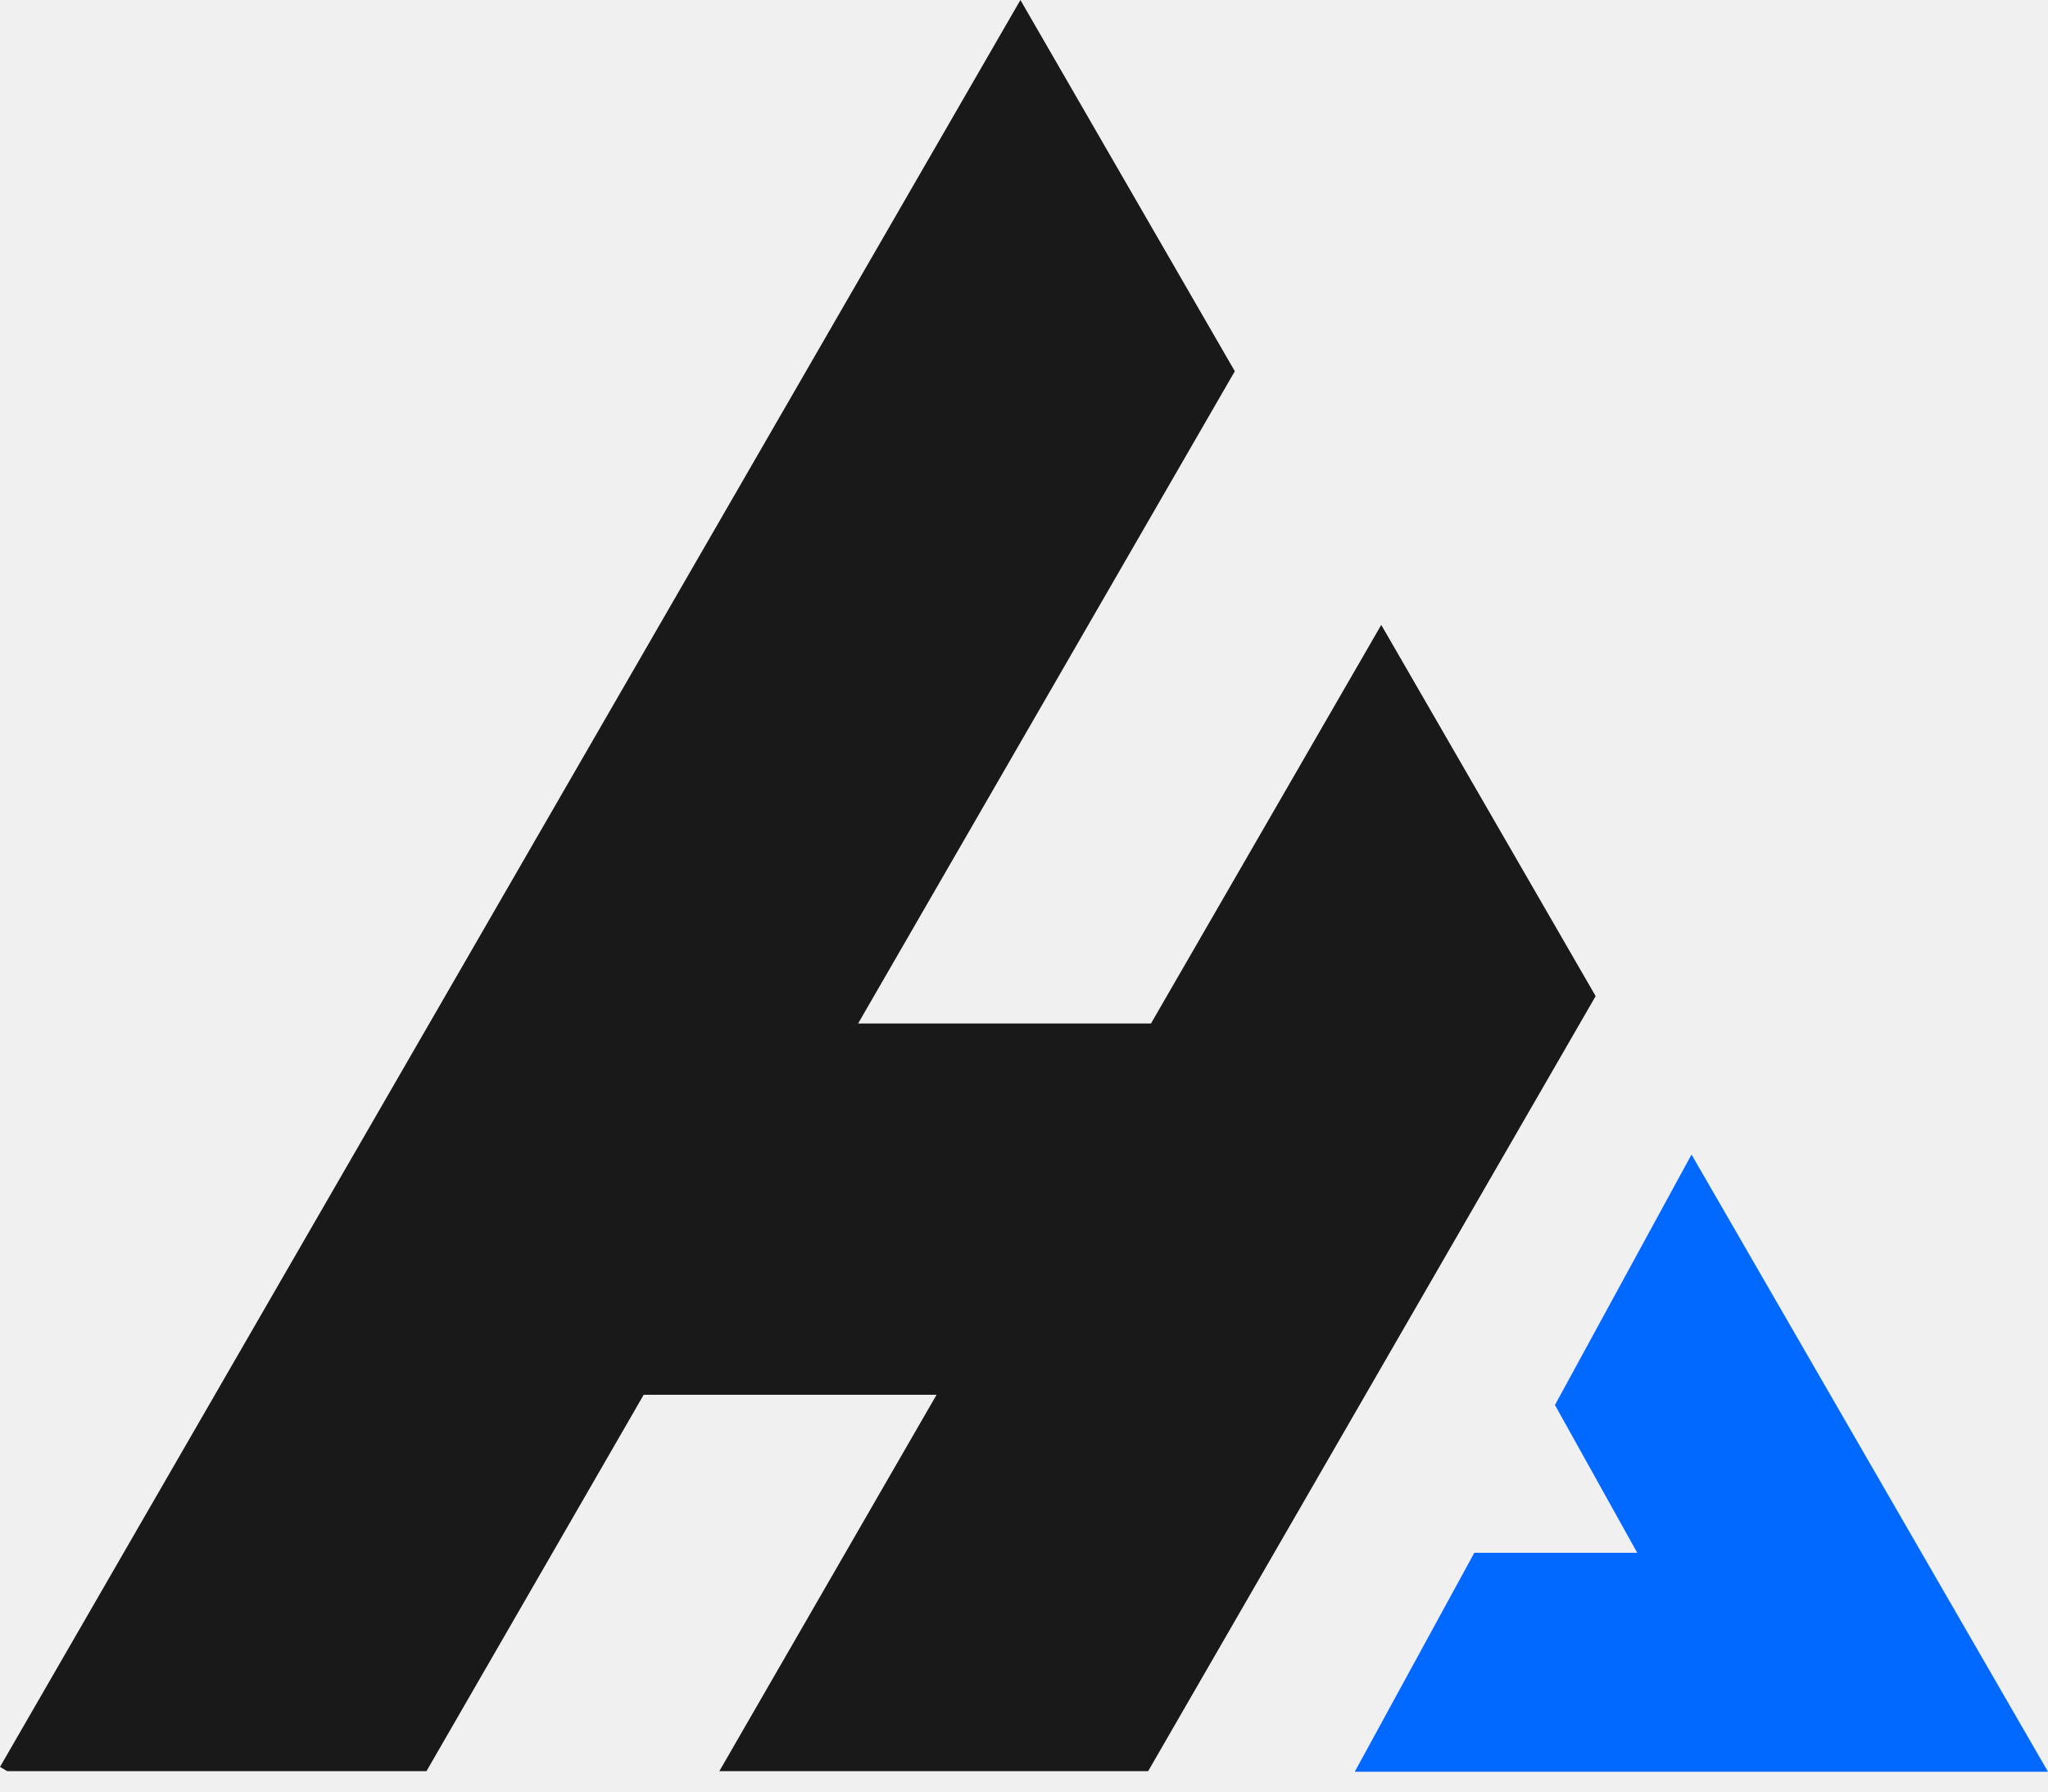
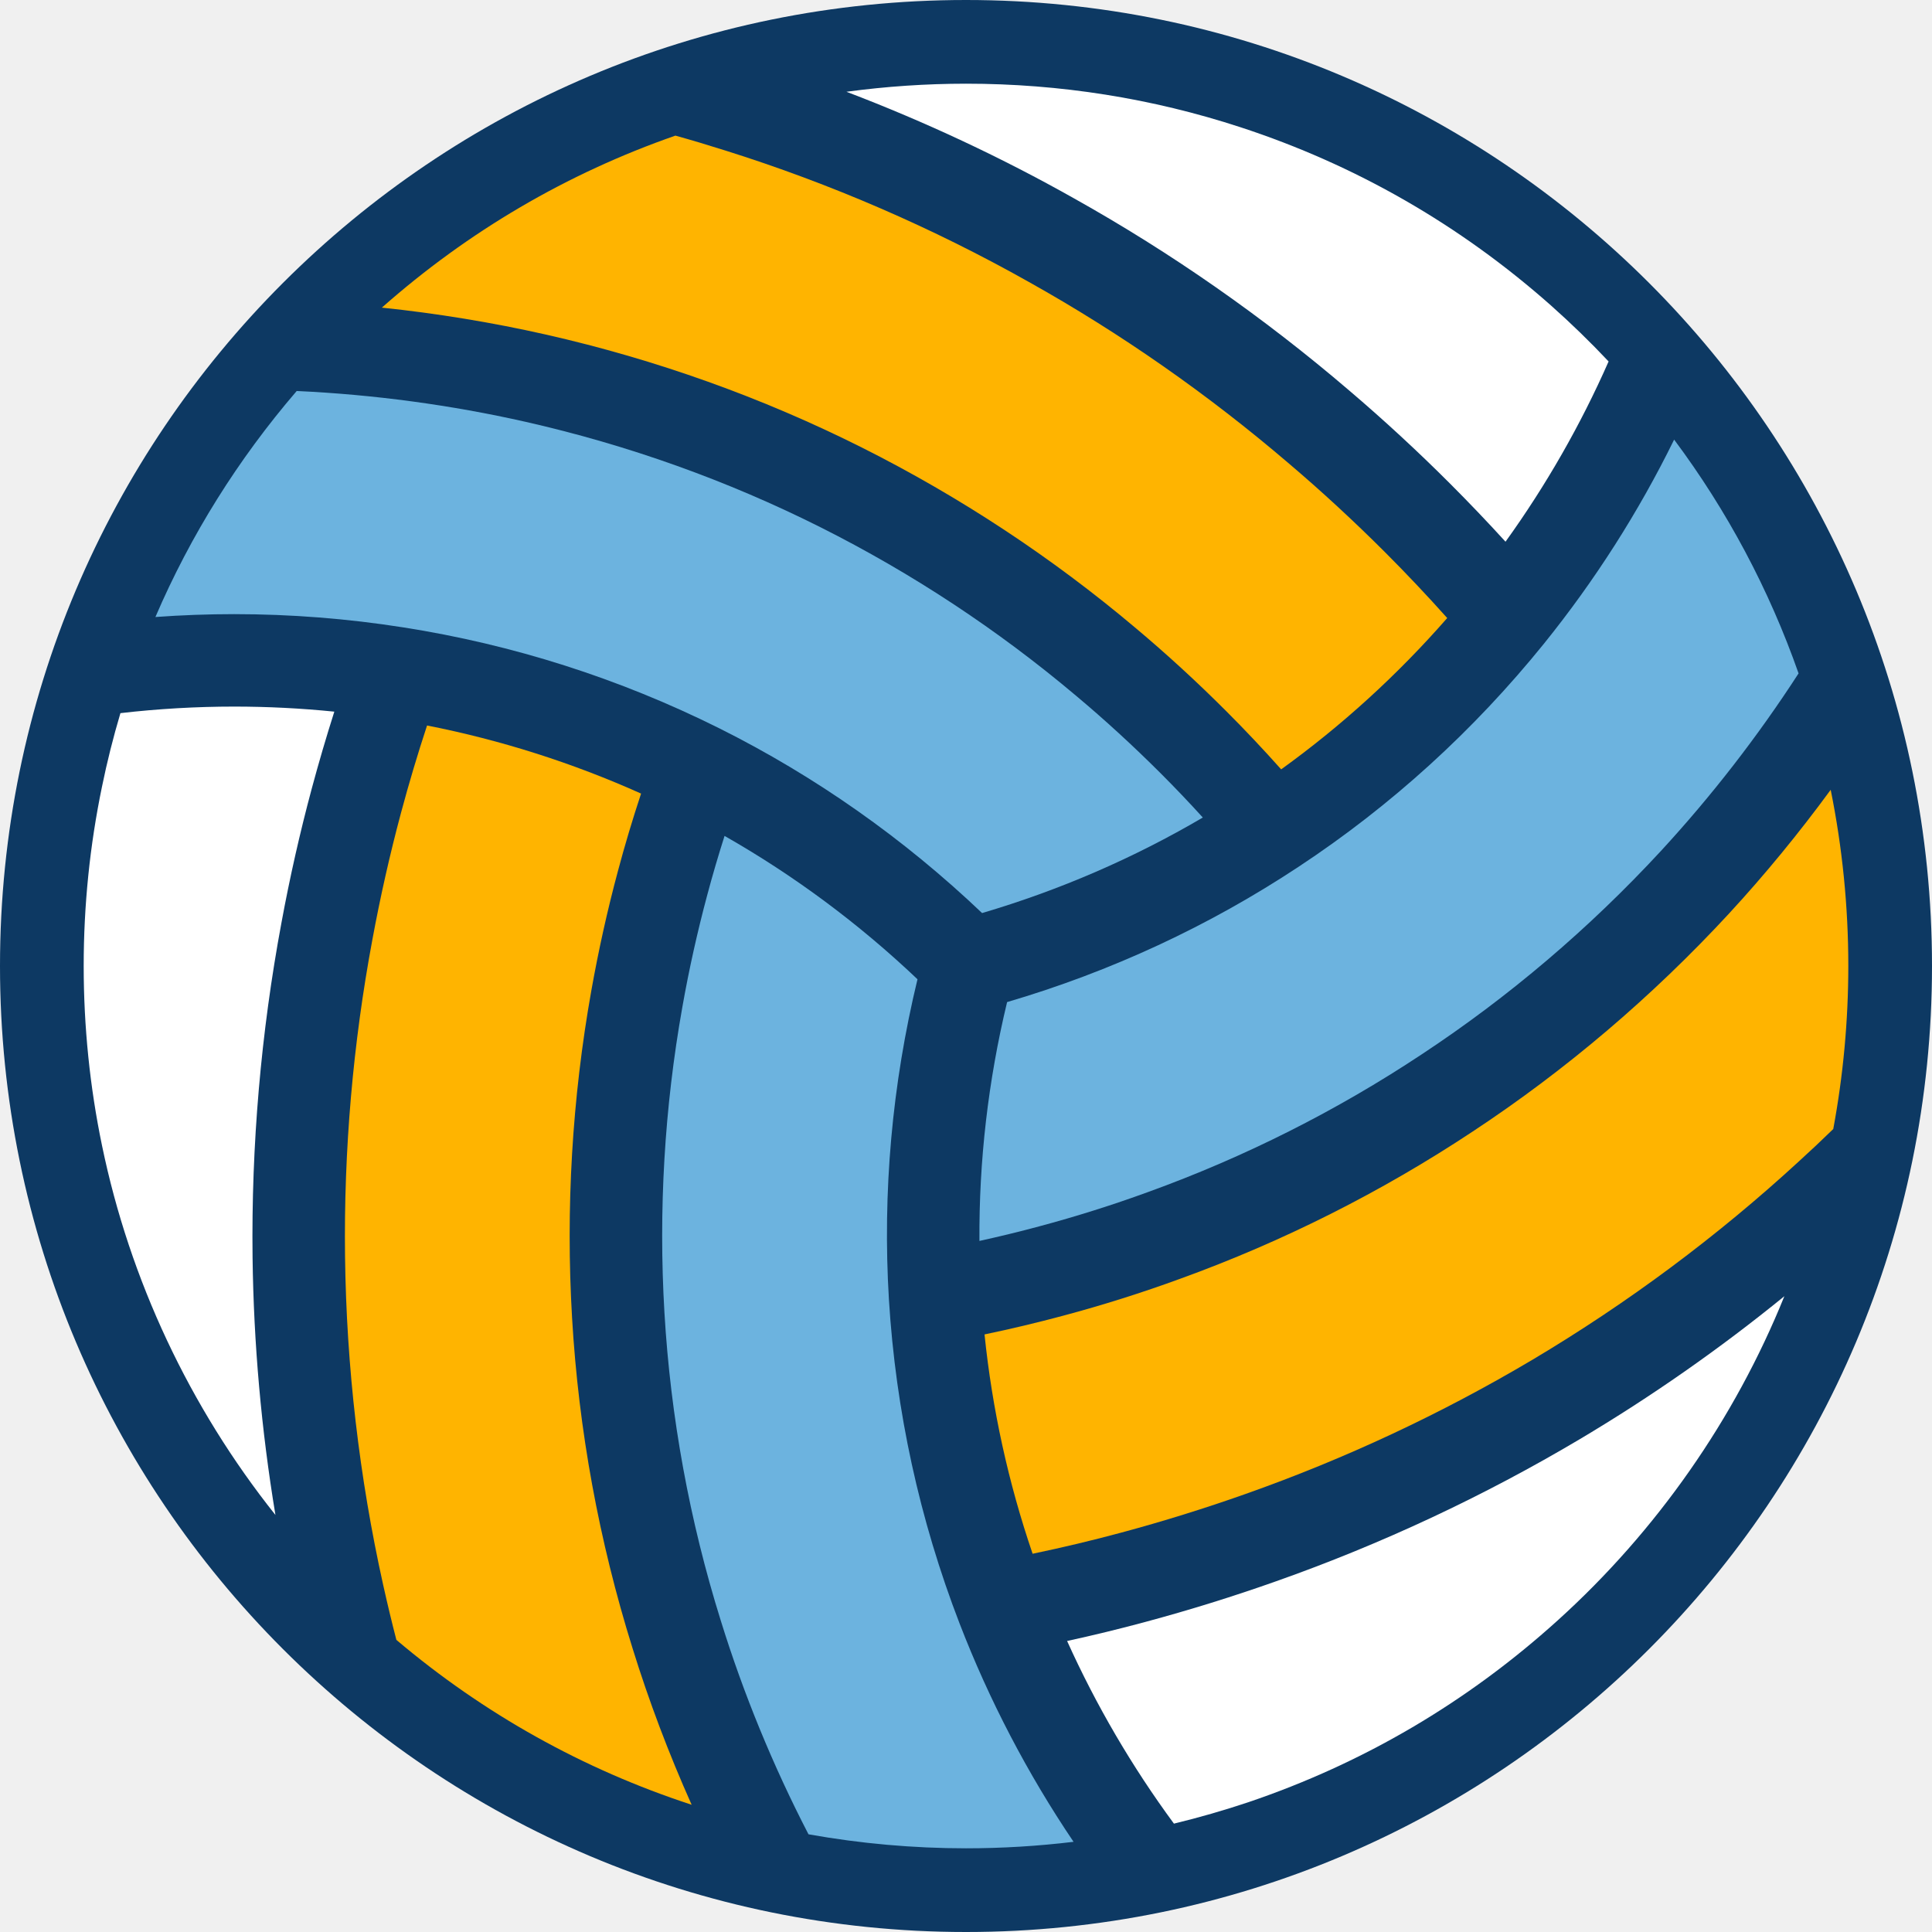
- <svg xmlns="http://www.w3.org/2000/svg" width="16" height="14" viewBox="0 0 16 14" fill="none">
-   <path d="M0 13.807L7.972 0L9.647 2.901L6.704 7.998H8.992L10.791 4.883L12.466 7.784L8.97 13.84H5.62L7.317 10.899H5.029L3.332 13.84H0.056L0 13.807Z" fill="#191919" />
-   <path fill-rule="evenodd" clip-rule="evenodd" d="M10.584 13.845H16L13.215 9.022L12.148 10.979L12.791 12.134H11.518L10.584 13.845Z" fill="#0169FF" />
+ <svg xmlns="http://www.w3.org/2000/svg" width="66" height="66" viewBox="0 0 66 66" fill="none">
+   <path d="M33 66C51.225 66 66 51.225 66 33C66 14.775 51.225 0 33 0C14.775 0 0 14.775 0 33C0 51.225 14.775 66 33 66Z" fill="#0D3963" />
+   <path d="M33.459 42.392C33.441 39.658 33.758 36.916 34.404 34.233C37.952 33.19 41.304 31.634 44.369 29.605C47.526 27.522 50.344 24.959 52.745 21.987C54.481 19.835 55.976 17.493 57.191 15.018C59.005 17.45 60.434 20.134 61.442 23.004C60.047 25.158 58.464 27.2 56.734 29.076C54.285 31.724 51.537 34.06 48.568 36.018C45.657 37.948 42.515 39.529 39.232 40.717C38.014 41.162 36.758 41.558 35.498 41.895C34.826 42.076 34.142 42.242 33.459 42.392Z" fill="#6CB3DF" />
+   <path d="M35.276 53.08C34.447 50.655 33.895 48.136 33.633 45.586C34.539 45.398 35.44 45.182 36.316 44.947C37.666 44.587 39.011 44.162 40.312 43.686C43.827 42.414 47.191 40.721 50.31 38.654C53.492 36.556 56.434 34.054 59.055 31.22C60.285 29.887 61.455 28.462 62.539 26.981C62.938 28.954 63.141 30.975 63.141 32.999C63.141 34.861 62.968 36.734 62.627 38.569C62.248 38.939 61.849 39.314 61.443 39.683C58.669 42.234 55.613 44.509 52.359 46.446C49.252 48.291 45.948 49.837 42.541 51.039C41.163 51.527 39.737 51.971 38.301 52.357C37.321 52.622 36.304 52.864 35.278 53.078L35.276 53.08Z" fill="#FFB400" />
+   <path d="M40.103 62.298C38.672 60.354 37.446 58.258 36.454 56.059C37.356 55.862 38.253 55.644 39.122 55.409C40.636 55.002 42.14 54.534 43.593 54.019C47.194 52.748 50.686 51.114 53.972 49.162C56.412 47.711 58.758 46.071 60.957 44.28C59.26 48.481 56.598 52.293 53.221 55.348C50.129 58.147 46.57 60.239 42.64 61.568C41.815 61.844 40.963 62.09 40.103 62.298Z" fill="white" />
+   <path d="M51.43 18.505C50.814 17.829 50.179 17.164 49.539 16.524C48.431 15.415 47.271 14.345 46.093 13.342C43.174 10.843 40.013 8.635 36.696 6.78C34.209 5.379 31.596 4.155 28.916 3.135C30.27 2.952 31.64 2.859 33.001 2.859C36.206 2.859 39.362 3.359 42.381 4.348C46.307 5.632 49.875 7.681 52.985 10.437C53.67 11.046 54.331 11.688 54.952 12.348C53.999 14.512 52.816 16.581 51.431 18.505H51.43Z" fill="white" />
+   <path d="M43.767 26.283C43.156 25.597 42.522 24.925 41.879 24.283C40.879 23.283 39.839 22.33 38.79 21.45C35.935 19.042 32.792 16.97 29.448 15.291C26.037 13.579 22.404 12.28 18.648 11.429C16.814 11.015 14.931 10.706 13.045 10.509C15.998 7.899 19.369 5.924 23.073 4.633C23.609 4.782 24.168 4.949 24.778 5.142C28.374 6.272 31.863 7.783 35.149 9.633C38.286 11.387 41.277 13.477 44.041 15.843C45.157 16.791 46.254 17.805 47.306 18.856C48.037 19.587 48.754 20.346 49.439 21.113C47.745 23.051 45.839 24.789 43.767 26.282V26.283Z" fill="#FFB400" />
+   <path d="M33.55 31.192C30.869 28.64 27.845 26.514 24.562 24.875C21.157 23.178 17.529 22.02 13.779 21.433C11.876 21.133 9.932 20.98 8.001 20.98C7.109 20.98 6.205 21.013 5.309 21.078C6.51 18.283 8.133 15.688 10.136 13.357C12.77 13.479 15.399 13.833 17.954 14.41C21.46 15.204 24.851 16.416 28.032 18.013C31.155 19.581 34.091 21.517 36.759 23.767C37.739 24.588 38.711 25.479 39.648 26.415C40.137 26.904 40.622 27.412 41.09 27.928C38.73 29.314 36.195 30.411 33.551 31.191L33.55 31.192Z" fill="#6CB3DF" />
+   <path d="M33 63.141C31.203 63.141 29.392 62.98 27.619 62.662C26.406 60.318 25.398 57.864 24.624 55.366C23.554 51.943 22.907 48.401 22.698 44.837C22.492 41.349 22.698 37.835 23.312 34.392C23.539 33.11 23.826 31.822 24.163 30.566C24.342 29.894 24.536 29.234 24.752 28.556C27.127 29.908 29.343 31.554 31.343 33.453C30.473 37.049 30.145 40.73 30.367 44.396C30.601 48.194 31.413 51.916 32.78 55.459C33.792 58.082 35.101 60.589 36.674 62.919C35.46 63.066 34.226 63.141 33 63.141Z" fill="#6CB3DF" />
+   <path d="M23.628 61.654C19.917 60.44 16.526 58.546 13.541 56.021C13.391 55.444 13.243 54.83 13.09 54.144C12.274 50.472 11.834 46.694 11.787 42.914C11.742 39.295 12.057 35.654 12.722 32.094C12.992 30.633 13.321 29.177 13.7 27.764C13.97 26.757 14.269 25.755 14.589 24.784C17.101 25.278 19.559 26.06 21.9 27.11C21.604 28.006 21.345 28.872 21.111 29.75C20.75 31.093 20.445 32.469 20.201 33.839C19.544 37.527 19.323 41.289 19.543 45.023C19.766 48.844 20.462 52.639 21.608 56.305C22.168 58.112 22.847 59.908 23.628 61.654Z" fill="#FFB400" />
+   <path d="M9.409 51.754C6.477 48.072 4.434 43.726 3.485 39.134C3.07 37.135 2.859 35.07 2.859 32.999C2.859 30.928 3.07 28.869 3.485 26.87C3.658 26.023 3.87 25.18 4.114 24.362C5.403 24.213 6.709 24.138 8 24.138C9.135 24.138 10.285 24.196 11.421 24.311C11.144 25.181 10.885 26.065 10.649 26.943C10.248 28.436 9.9 29.975 9.616 31.516C8.914 35.279 8.582 39.128 8.628 42.952C8.665 45.896 8.928 48.852 9.409 51.753V51.754Z" fill="white" />
</svg>
